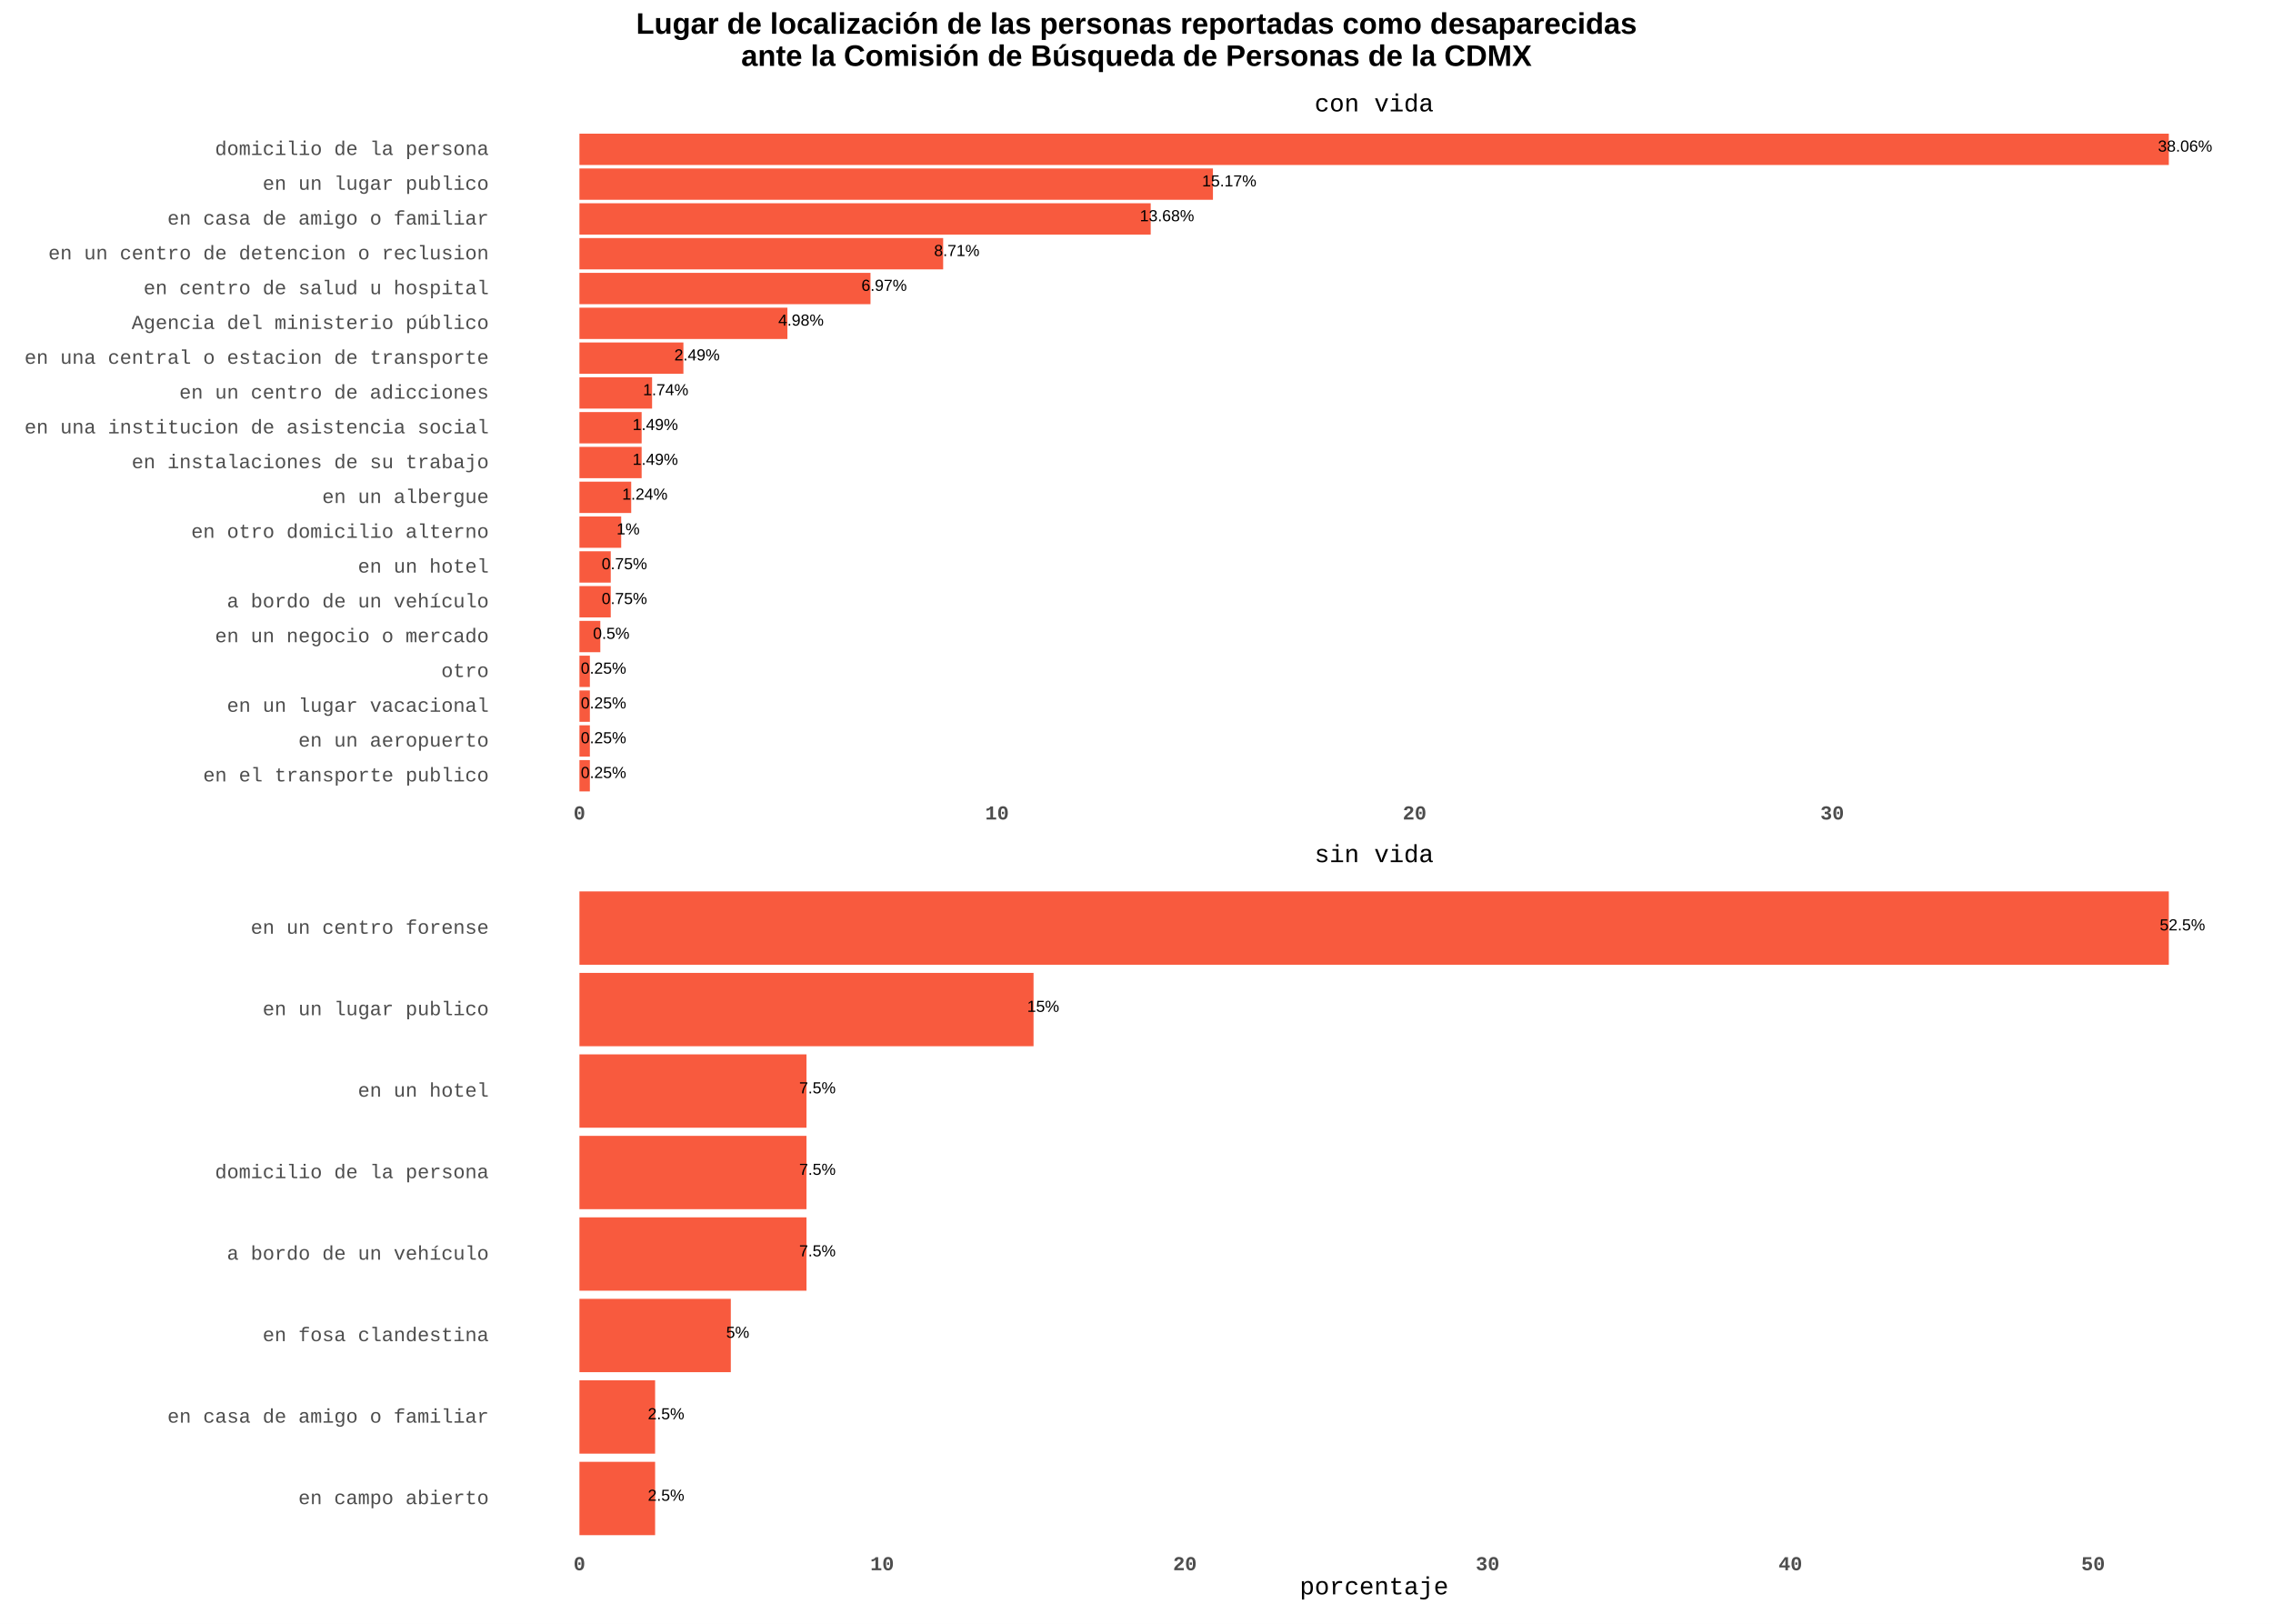
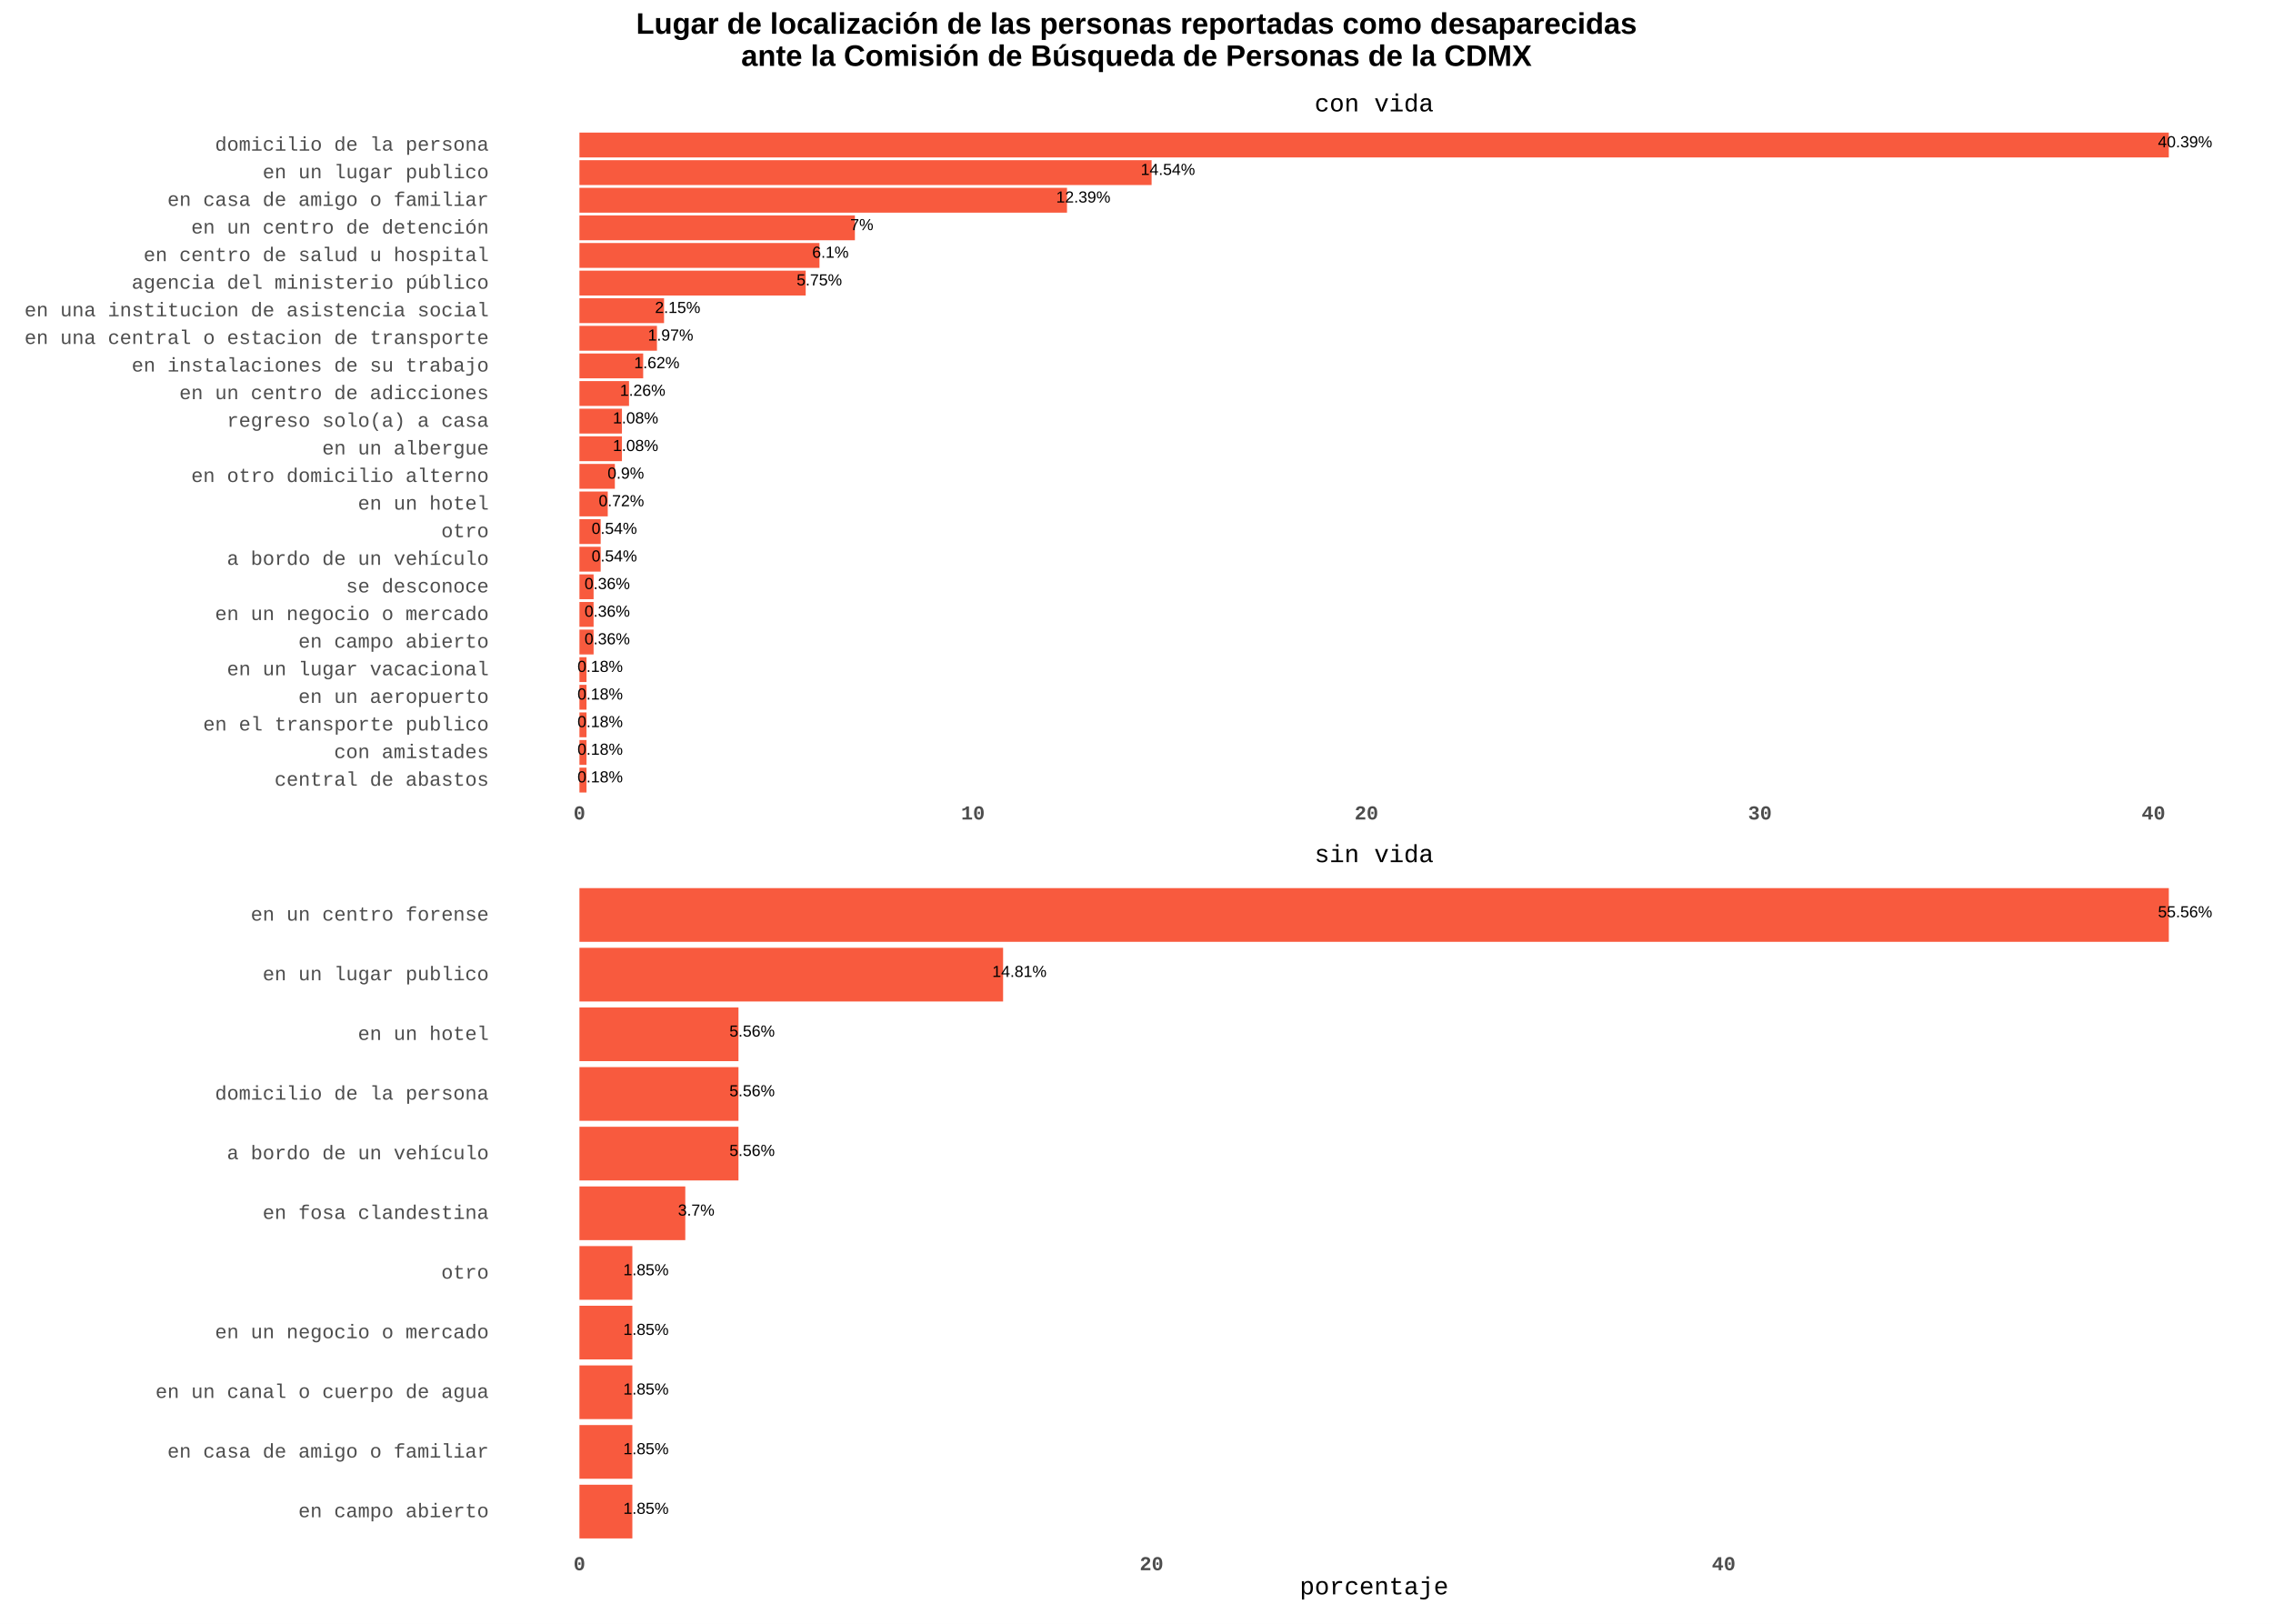
<svg xmlns="http://www.w3.org/2000/svg" class="svglite" width="1008.00pt" height="720.00pt" viewBox="0 0 1008.00 720.00">
  <defs>
    <style type="text/css">
    .svglite line, .svglite polyline, .svglite polygon, .svglite path, .svglite rect, .svglite circle {
      fill: none;
      stroke: #000000;
      stroke-linecap: round;
      stroke-linejoin: round;
      stroke-miterlimit: 10.00;
    }
  </style>
  </defs>
  <rect width="100%" height="100%" style="stroke: none; fill: none;" />
  <defs>
    <clipPath id="cpMC4wMHwxMDA4LjAwfDAuMDB8NzIwLjAw">
      <rect x="0.00" y="0.00" width="1008.00" height="720.00" />
    </clipPath>
  </defs>
  <g clip-path="url(#cpMC4wMHwxMDA4LjAwfDAuMDB8NzIwLjAw)">
    <rect x="0.00" y="0" width="1008.00" height="720.00" style="stroke-width: 1.07; stroke: #FFFFFF; fill: #FFFFFF;" />
  </g>
  <defs>
    <clipPath id="cpNS40OHwxMDAyLjUyfDM3LjYzfDM3MC41Mg==">
      <rect x="5.48" y="37.63" width="997.04" height="332.89" />
    </clipPath>
  </defs>
  <g clip-path="url(#cpNS40OHwxMDAyLjUyfDM3LjYzfDM3MC41Mg==)">
</g>
  <g clip-path="url(#cpMC4wMHwxMDA4LjAwfDAuMDB8NzIwLjAw)">
</g>
  <defs>
    <clipPath id="cpMjIxLjcyfDk5Ny4wNHw1Ni45NXwzNTMuMjQ=">
      <rect x="221.72" y="56.95" width="775.32" height="296.29" />
    </clipPath>
  </defs>
  <g clip-path="url(#cpMjIxLjcyfDk5Ny4wNHw1Ni45NXwzNTMuMjQ=)">
-     <rect x="256.96" y="259.88" width="13.89" height="13.89" style="stroke-width: 1.07; stroke: none; stroke-linecap: square; stroke-linejoin: miter; fill: #F85A3E;" />
-     <rect x="256.96" y="136.43" width="92.23" height="13.89" style="stroke-width: 1.07; stroke: none; stroke-linecap: square; stroke-linejoin: miter; fill: #F85A3E;" />
-     <rect x="256.96" y="59.27" width="704.84" height="13.89" style="stroke-width: 1.07; stroke: none; stroke-linecap: square; stroke-linejoin: miter; fill: #F85A3E;" />
-     <rect x="256.96" y="90.13" width="253.34" height="13.89" style="stroke-width: 1.07; stroke: none; stroke-linecap: square; stroke-linejoin: miter; fill: #F85A3E;" />
-     <rect x="256.96" y="120.99" width="129.08" height="13.89" style="stroke-width: 1.07; stroke: none; stroke-linecap: square; stroke-linejoin: miter; fill: #F85A3E;" />
-     <rect x="256.96" y="337.04" width="4.63" height="13.89" style="stroke-width: 1.07; stroke: none; stroke-linecap: square; stroke-linejoin: miter; fill: #F85A3E;" />
-     <rect x="256.96" y="198.15" width="27.59" height="13.89" style="stroke-width: 1.07; stroke: none; stroke-linecap: square; stroke-linejoin: miter; fill: #F85A3E;" />
-     <rect x="256.96" y="229.02" width="18.52" height="13.89" style="stroke-width: 1.07; stroke: none; stroke-linecap: square; stroke-linejoin: miter; fill: #F85A3E;" />
-     <rect x="256.96" y="321.61" width="4.63" height="13.89" style="stroke-width: 1.07; stroke: none; stroke-linecap: square; stroke-linejoin: miter; fill: #F85A3E;" />
-     <rect x="256.96" y="213.58" width="22.96" height="13.89" style="stroke-width: 1.07; stroke: none; stroke-linecap: square; stroke-linejoin: miter; fill: #F85A3E;" />
-     <rect x="256.96" y="167.29" width="32.22" height="13.89" style="stroke-width: 1.07; stroke: none; stroke-linecap: square; stroke-linejoin: miter; fill: #F85A3E;" />
-     <rect x="256.96" y="105.56" width="161.30" height="13.89" style="stroke-width: 1.07; stroke: none; stroke-linecap: square; stroke-linejoin: miter; fill: #F85A3E;" />
-     <rect x="256.96" y="244.45" width="13.89" height="13.89" style="stroke-width: 1.07; stroke: none; stroke-linecap: square; stroke-linejoin: miter; fill: #F85A3E;" />
-     <rect x="256.96" y="74.70" width="280.94" height="13.89" style="stroke-width: 1.07; stroke: none; stroke-linecap: square; stroke-linejoin: miter; fill: #F85A3E;" />
-     <rect x="256.96" y="306.17" width="4.63" height="13.89" style="stroke-width: 1.07; stroke: none; stroke-linecap: square; stroke-linejoin: miter; fill: #F85A3E;" />
-     <rect x="256.96" y="275.31" width="9.26" height="13.89" style="stroke-width: 1.07; stroke: none; stroke-linecap: square; stroke-linejoin: miter; fill: #F85A3E;" />
-     <rect x="256.96" y="151.86" width="46.11" height="13.89" style="stroke-width: 1.07; stroke: none; stroke-linecap: square; stroke-linejoin: miter; fill: #F85A3E;" />
-     <rect x="256.96" y="182.72" width="27.59" height="13.89" style="stroke-width: 1.07; stroke: none; stroke-linecap: square; stroke-linejoin: miter; fill: #F85A3E;" />
-     <rect x="256.96" y="290.74" width="4.63" height="13.89" style="stroke-width: 1.07; stroke: none; stroke-linecap: square; stroke-linejoin: miter; fill: #F85A3E;" />
-     <text x="266.82" y="267.84" style="font-size: 7.11px; font-family: Arial;" textLength="20.15px" lengthAdjust="spacingAndGlyphs">0.75%</text>
-     <text x="345.15" y="144.39" style="font-size: 7.11px; font-family: Arial;" textLength="20.15px" lengthAdjust="spacingAndGlyphs">4.98%</text>
-     <text x="956.98" y="67.23" style="font-size: 7.11px; font-family: Arial;" textLength="24.11px" lengthAdjust="spacingAndGlyphs">38.06%</text>
-     <text x="505.48" y="98.10" style="font-size: 7.11px; font-family: Arial;" textLength="24.11px" lengthAdjust="spacingAndGlyphs">13.68%</text>
-     <text x="382.01" y="128.96" style="font-size: 7.11px; font-family: Arial;" textLength="20.15px" lengthAdjust="spacingAndGlyphs">6.97%</text>
-     <text x="257.56" y="345.00" style="font-size: 7.11px; font-family: Arial;" textLength="20.15px" lengthAdjust="spacingAndGlyphs">0.25%</text>
-     <text x="280.52" y="206.12" style="font-size: 7.11px; font-family: Arial;" textLength="20.15px" lengthAdjust="spacingAndGlyphs">1.49%</text>
-     <text x="273.42" y="236.98" style="font-size: 7.11px; font-family: Arial;" textLength="10.27px" lengthAdjust="spacingAndGlyphs">1%</text>
-     <text x="257.56" y="329.57" style="font-size: 7.11px; font-family: Arial;" textLength="20.15px" lengthAdjust="spacingAndGlyphs">0.25%</text>
-     <text x="275.89" y="221.55" style="font-size: 7.11px; font-family: Arial;" textLength="20.15px" lengthAdjust="spacingAndGlyphs">1.24%</text>
-     <text x="285.15" y="175.25" style="font-size: 7.11px; font-family: Arial;" textLength="20.15px" lengthAdjust="spacingAndGlyphs">1.74%</text>
-     <text x="414.23" y="113.53" style="font-size: 7.11px; font-family: Arial;" textLength="20.15px" lengthAdjust="spacingAndGlyphs">8.71%</text>
-     <text x="266.82" y="252.41" style="font-size: 7.11px; font-family: Arial;" textLength="20.15px" lengthAdjust="spacingAndGlyphs">0.75%</text>
-     <text x="533.07" y="82.66" style="font-size: 7.11px; font-family: Arial;" textLength="24.11px" lengthAdjust="spacingAndGlyphs">15.17%</text>
-     <text x="257.56" y="314.14" style="font-size: 7.11px; font-family: Arial;" textLength="20.15px" lengthAdjust="spacingAndGlyphs">0.25%</text>
-     <text x="262.98" y="283.28" style="font-size: 7.11px; font-family: Arial;" textLength="16.20px" lengthAdjust="spacingAndGlyphs">0.5%</text>
-     <text x="299.04" y="159.82" style="font-size: 7.11px; font-family: Arial;" textLength="20.15px" lengthAdjust="spacingAndGlyphs">2.49%</text>
-     <text x="280.52" y="190.69" style="font-size: 7.11px; font-family: Arial;" textLength="20.15px" lengthAdjust="spacingAndGlyphs">1.49%</text>
-     <text x="257.56" y="298.71" style="font-size: 7.11px; font-family: Arial;" textLength="20.15px" lengthAdjust="spacingAndGlyphs">0.25%</text>
+     <rect x="256.96" y="242.44" width="9.42" height="11.02" style="stroke-width: 1.07; stroke: none; stroke-linecap: square; stroke-linejoin: miter; fill: #F85A3E;" />
+     <rect x="256.96" y="120.01" width="100.34" height="11.02" style="stroke-width: 1.07; stroke: none; stroke-linecap: square; stroke-linejoin: miter; fill: #F85A3E;" />
+     <rect x="256.96" y="340.39" width="3.14" height="11.02" style="stroke-width: 1.07; stroke: none; stroke-linecap: square; stroke-linejoin: miter; fill: #F85A3E;" />
+     <rect x="256.96" y="328.14" width="3.14" height="11.02" style="stroke-width: 1.07; stroke: none; stroke-linecap: square; stroke-linejoin: miter; fill: #F85A3E;" />
+     <rect x="256.96" y="58.79" width="704.84" height="11.02" style="stroke-width: 1.07; stroke: none; stroke-linecap: square; stroke-linejoin: miter; fill: #F85A3E;" />
+     <rect x="256.96" y="279.17" width="6.28" height="11.02" style="stroke-width: 1.07; stroke: none; stroke-linecap: square; stroke-linejoin: miter; fill: #F85A3E;" />
+     <rect x="256.96" y="83.28" width="216.22" height="11.02" style="stroke-width: 1.07; stroke: none; stroke-linecap: square; stroke-linejoin: miter; fill: #F85A3E;" />
+     <rect x="256.96" y="107.76" width="106.45" height="11.02" style="stroke-width: 1.07; stroke: none; stroke-linecap: square; stroke-linejoin: miter; fill: #F85A3E;" />
+     <rect x="256.96" y="315.90" width="3.14" height="11.02" style="stroke-width: 1.07; stroke: none; stroke-linecap: square; stroke-linejoin: miter; fill: #F85A3E;" />
+     <rect x="256.96" y="156.74" width="28.27" height="11.02" style="stroke-width: 1.07; stroke: none; stroke-linecap: square; stroke-linejoin: miter; fill: #F85A3E;" />
+     <rect x="256.96" y="205.71" width="15.71" height="11.02" style="stroke-width: 1.07; stroke: none; stroke-linecap: square; stroke-linejoin: miter; fill: #F85A3E;" />
+     <rect x="256.96" y="303.66" width="3.14" height="11.02" style="stroke-width: 1.07; stroke: none; stroke-linecap: square; stroke-linejoin: miter; fill: #F85A3E;" />
+     <rect x="256.96" y="193.47" width="18.85" height="11.02" style="stroke-width: 1.07; stroke: none; stroke-linecap: square; stroke-linejoin: miter; fill: #F85A3E;" />
+     <rect x="256.96" y="168.98" width="21.99" height="11.02" style="stroke-width: 1.07; stroke: none; stroke-linecap: square; stroke-linejoin: miter; fill: #F85A3E;" />
+     <rect x="256.96" y="95.52" width="122.16" height="11.02" style="stroke-width: 1.07; stroke: none; stroke-linecap: square; stroke-linejoin: miter; fill: #F85A3E;" />
+     <rect x="256.96" y="217.95" width="12.56" height="11.02" style="stroke-width: 1.07; stroke: none; stroke-linecap: square; stroke-linejoin: miter; fill: #F85A3E;" />
+     <rect x="256.96" y="71.03" width="253.74" height="11.02" style="stroke-width: 1.07; stroke: none; stroke-linecap: square; stroke-linejoin: miter; fill: #F85A3E;" />
+     <rect x="256.96" y="291.41" width="3.14" height="11.02" style="stroke-width: 1.07; stroke: none; stroke-linecap: square; stroke-linejoin: miter; fill: #F85A3E;" />
+     <rect x="256.96" y="266.93" width="6.28" height="11.02" style="stroke-width: 1.07; stroke: none; stroke-linecap: square; stroke-linejoin: miter; fill: #F85A3E;" />
+     <rect x="256.96" y="144.49" width="34.38" height="11.02" style="stroke-width: 1.07; stroke: none; stroke-linecap: square; stroke-linejoin: miter; fill: #F85A3E;" />
+     <rect x="256.96" y="132.25" width="37.52" height="11.02" style="stroke-width: 1.07; stroke: none; stroke-linecap: square; stroke-linejoin: miter; fill: #F85A3E;" />
+     <rect x="256.96" y="230.20" width="9.42" height="11.02" style="stroke-width: 1.07; stroke: none; stroke-linecap: square; stroke-linejoin: miter; fill: #F85A3E;" />
+     <rect x="256.96" y="181.22" width="18.85" height="11.02" style="stroke-width: 1.07; stroke: none; stroke-linecap: square; stroke-linejoin: miter; fill: #F85A3E;" />
+     <rect x="256.96" y="254.68" width="6.28" height="11.02" style="stroke-width: 1.07; stroke: none; stroke-linecap: square; stroke-linejoin: miter; fill: #F85A3E;" />
+     <text x="262.35" y="248.97" style="font-size: 7.11px; font-family: Arial;" textLength="20.15px" lengthAdjust="spacingAndGlyphs">0.54%</text>
+     <text x="353.27" y="126.54" style="font-size: 7.11px; font-family: Arial;" textLength="20.15px" lengthAdjust="spacingAndGlyphs">5.75%</text>
+     <text x="256.07" y="346.92" style="font-size: 7.11px; font-family: Arial;" textLength="20.15px" lengthAdjust="spacingAndGlyphs">0.18%</text>
+     <text x="256.07" y="334.67" style="font-size: 7.11px; font-family: Arial;" textLength="20.15px" lengthAdjust="spacingAndGlyphs">0.18%</text>
+     <text x="956.98" y="65.32" style="font-size: 7.11px; font-family: Arial;" textLength="24.11px" lengthAdjust="spacingAndGlyphs">40.39%</text>
+     <text x="259.21" y="285.70" style="font-size: 7.11px; font-family: Arial;" textLength="20.15px" lengthAdjust="spacingAndGlyphs">0.36%</text>
+     <text x="468.35" y="89.81" style="font-size: 7.11px; font-family: Arial;" textLength="24.11px" lengthAdjust="spacingAndGlyphs">12.39%</text>
+     <text x="360.17" y="114.29" style="font-size: 7.11px; font-family: Arial;" textLength="16.20px" lengthAdjust="spacingAndGlyphs">6.1%</text>
+     <text x="256.07" y="322.43" style="font-size: 7.11px; font-family: Arial;" textLength="20.15px" lengthAdjust="spacingAndGlyphs">0.18%</text>
+     <text x="281.20" y="163.27" style="font-size: 7.11px; font-family: Arial;" textLength="20.15px" lengthAdjust="spacingAndGlyphs">1.62%</text>
+     <text x="269.42" y="212.24" style="font-size: 7.11px; font-family: Arial;" textLength="16.20px" lengthAdjust="spacingAndGlyphs">0.9%</text>
+     <text x="256.07" y="310.19" style="font-size: 7.11px; font-family: Arial;" textLength="20.15px" lengthAdjust="spacingAndGlyphs">0.18%</text>
+     <text x="271.78" y="200.00" style="font-size: 7.11px; font-family: Arial;" textLength="20.15px" lengthAdjust="spacingAndGlyphs">1.08%</text>
+     <text x="274.92" y="175.51" style="font-size: 7.11px; font-family: Arial;" textLength="20.15px" lengthAdjust="spacingAndGlyphs">1.26%</text>
+     <text x="377.06" y="102.05" style="font-size: 7.11px; font-family: Arial;" textLength="10.27px" lengthAdjust="spacingAndGlyphs">7%</text>
+     <text x="265.49" y="224.48" style="font-size: 7.11px; font-family: Arial;" textLength="20.15px" lengthAdjust="spacingAndGlyphs">0.72%</text>
+     <text x="505.87" y="77.56" style="font-size: 7.11px; font-family: Arial;" textLength="24.11px" lengthAdjust="spacingAndGlyphs">14.54%</text>
+     <text x="256.07" y="297.94" style="font-size: 7.11px; font-family: Arial;" textLength="20.15px" lengthAdjust="spacingAndGlyphs">0.18%</text>
+     <text x="259.21" y="273.46" style="font-size: 7.11px; font-family: Arial;" textLength="20.15px" lengthAdjust="spacingAndGlyphs">0.36%</text>
+     <text x="287.31" y="151.02" style="font-size: 7.11px; font-family: Arial;" textLength="20.15px" lengthAdjust="spacingAndGlyphs">1.97%</text>
+     <text x="290.45" y="138.78" style="font-size: 7.11px; font-family: Arial;" textLength="20.15px" lengthAdjust="spacingAndGlyphs">2.15%</text>
+     <text x="262.35" y="236.73" style="font-size: 7.11px; font-family: Arial;" textLength="20.15px" lengthAdjust="spacingAndGlyphs">0.54%</text>
+     <text x="271.78" y="187.75" style="font-size: 7.11px; font-family: Arial;" textLength="20.15px" lengthAdjust="spacingAndGlyphs">1.08%</text>
+     <text x="259.21" y="261.21" style="font-size: 7.11px; font-family: Arial;" textLength="20.15px" lengthAdjust="spacingAndGlyphs">0.36%</text>
  </g>
  <g clip-path="url(#cpMC4wMHwxMDA4LjAwfDAuMDB8NzIwLjAw)">
-     <text x="216.79" y="346.50" text-anchor="end" style="font-size: 8.80px; fill: #4D4D4D; font-family: Courier New;" textLength="126.66px" lengthAdjust="spacingAndGlyphs">en el transporte publico</text>
-     <text x="216.79" y="331.06" text-anchor="end" style="font-size: 8.80px; fill: #4D4D4D; font-family: Courier New;" textLength="84.44px" lengthAdjust="spacingAndGlyphs">en un aeropuerto</text>
-     <text x="216.79" y="315.63" text-anchor="end" style="font-size: 8.80px; fill: #4D4D4D; font-family: Courier New;" textLength="116.11px" lengthAdjust="spacingAndGlyphs">en un lugar vacacional</text>
-     <text x="216.79" y="300.20" text-anchor="end" style="font-size: 8.80px; fill: #4D4D4D; font-family: Courier New;" textLength="21.11px" lengthAdjust="spacingAndGlyphs">otro</text>
-     <text x="216.79" y="284.77" text-anchor="end" style="font-size: 8.80px; fill: #4D4D4D; font-family: Courier New;" textLength="121.38px" lengthAdjust="spacingAndGlyphs">en un negocio o mercado</text>
-     <text x="216.79" y="269.34" text-anchor="end" style="font-size: 8.80px; fill: #4D4D4D; font-family: Courier New;" textLength="116.11px" lengthAdjust="spacingAndGlyphs">a bordo de un vehículo</text>
-     <text x="216.79" y="253.91" text-anchor="end" style="font-size: 8.80px; fill: #4D4D4D; font-family: Courier New;" textLength="58.05px" lengthAdjust="spacingAndGlyphs">en un hotel</text>
-     <text x="216.79" y="238.47" text-anchor="end" style="font-size: 8.80px; fill: #4D4D4D; font-family: Courier New;" textLength="131.94px" lengthAdjust="spacingAndGlyphs">en otro domicilio alterno</text>
-     <text x="216.79" y="223.04" text-anchor="end" style="font-size: 8.80px; fill: #4D4D4D; font-family: Courier New;" textLength="73.89px" lengthAdjust="spacingAndGlyphs">en un albergue</text>
-     <text x="216.79" y="207.61" text-anchor="end" style="font-size: 8.80px; fill: #4D4D4D; font-family: Courier New;" textLength="158.33px" lengthAdjust="spacingAndGlyphs">en instalaciones de su trabajo</text>
-     <text x="216.79" y="192.18" text-anchor="end" style="font-size: 8.80px; fill: #4D4D4D; font-family: Courier New;" textLength="205.83px" lengthAdjust="spacingAndGlyphs">en una institucion de asistencia social</text>
-     <text x="216.79" y="176.75" text-anchor="end" style="font-size: 8.80px; fill: #4D4D4D; font-family: Courier New;" textLength="137.22px" lengthAdjust="spacingAndGlyphs">en un centro de adicciones</text>
-     <text x="216.79" y="161.31" text-anchor="end" style="font-size: 8.80px; fill: #4D4D4D; font-family: Courier New;" textLength="205.83px" lengthAdjust="spacingAndGlyphs">en una central o estacion de transporte</text>
-     <text x="216.79" y="145.88" text-anchor="end" style="font-size: 8.80px; fill: #4D4D4D; font-family: Courier New;" textLength="158.33px" lengthAdjust="spacingAndGlyphs">Agencia del ministerio público</text>
-     <text x="216.79" y="130.45" text-anchor="end" style="font-size: 8.80px; fill: #4D4D4D; font-family: Courier New;" textLength="153.05px" lengthAdjust="spacingAndGlyphs">en centro de salud u hospital</text>
-     <text x="216.79" y="115.02" text-anchor="end" style="font-size: 8.80px; fill: #4D4D4D; font-family: Courier New;" textLength="195.27px" lengthAdjust="spacingAndGlyphs">en un centro de detencion o reclusion</text>
-     <text x="216.79" y="99.59" text-anchor="end" style="font-size: 8.80px; fill: #4D4D4D; font-family: Courier New;" textLength="142.50px" lengthAdjust="spacingAndGlyphs">en casa de amigo o familiar</text>
-     <text x="216.79" y="84.16" text-anchor="end" style="font-size: 8.80px; fill: #4D4D4D; font-family: Courier New;" textLength="100.27px" lengthAdjust="spacingAndGlyphs">en un lugar publico</text>
-     <text x="216.79" y="68.72" text-anchor="end" style="font-size: 8.80px; fill: #4D4D4D; font-family: Courier New;" textLength="121.38px" lengthAdjust="spacingAndGlyphs">domicilio de la persona</text>
+     <text x="216.79" y="348.41" text-anchor="end" style="font-size: 8.80px; fill: #4D4D4D; font-family: Courier New;" textLength="95.00px" lengthAdjust="spacingAndGlyphs">central de abastos</text>
+     <text x="216.79" y="336.16" text-anchor="end" style="font-size: 8.80px; fill: #4D4D4D; font-family: Courier New;" textLength="68.61px" lengthAdjust="spacingAndGlyphs">con amistades</text>
+     <text x="216.79" y="323.92" text-anchor="end" style="font-size: 8.80px; fill: #4D4D4D; font-family: Courier New;" textLength="126.66px" lengthAdjust="spacingAndGlyphs">en el transporte publico</text>
+     <text x="216.79" y="311.68" text-anchor="end" style="font-size: 8.80px; fill: #4D4D4D; font-family: Courier New;" textLength="84.44px" lengthAdjust="spacingAndGlyphs">en un aeropuerto</text>
+     <text x="216.79" y="299.43" text-anchor="end" style="font-size: 8.80px; fill: #4D4D4D; font-family: Courier New;" textLength="116.11px" lengthAdjust="spacingAndGlyphs">en un lugar vacacional</text>
+     <text x="216.79" y="287.19" text-anchor="end" style="font-size: 8.80px; fill: #4D4D4D; font-family: Courier New;" textLength="84.44px" lengthAdjust="spacingAndGlyphs">en campo abierto</text>
+     <text x="216.79" y="274.95" text-anchor="end" style="font-size: 8.80px; fill: #4D4D4D; font-family: Courier New;" textLength="121.38px" lengthAdjust="spacingAndGlyphs">en un negocio o mercado</text>
+     <text x="216.79" y="262.70" text-anchor="end" style="font-size: 8.80px; fill: #4D4D4D; font-family: Courier New;" textLength="63.33px" lengthAdjust="spacingAndGlyphs">se desconoce</text>
+     <text x="216.79" y="250.46" text-anchor="end" style="font-size: 8.80px; fill: #4D4D4D; font-family: Courier New;" textLength="116.11px" lengthAdjust="spacingAndGlyphs">a bordo de un vehículo</text>
+     <text x="216.79" y="238.22" text-anchor="end" style="font-size: 8.80px; fill: #4D4D4D; font-family: Courier New;" textLength="21.11px" lengthAdjust="spacingAndGlyphs">otro</text>
+     <text x="216.79" y="225.97" text-anchor="end" style="font-size: 8.80px; fill: #4D4D4D; font-family: Courier New;" textLength="58.05px" lengthAdjust="spacingAndGlyphs">en un hotel</text>
+     <text x="216.79" y="213.73" text-anchor="end" style="font-size: 8.80px; fill: #4D4D4D; font-family: Courier New;" textLength="131.94px" lengthAdjust="spacingAndGlyphs">en otro domicilio alterno</text>
+     <text x="216.79" y="201.49" text-anchor="end" style="font-size: 8.80px; fill: #4D4D4D; font-family: Courier New;" textLength="73.89px" lengthAdjust="spacingAndGlyphs">en un albergue</text>
+     <text x="216.79" y="189.24" text-anchor="end" style="font-size: 8.80px; fill: #4D4D4D; font-family: Courier New;" textLength="116.11px" lengthAdjust="spacingAndGlyphs">regreso solo(a) a casa</text>
+     <text x="216.79" y="177.00" text-anchor="end" style="font-size: 8.80px; fill: #4D4D4D; font-family: Courier New;" textLength="137.22px" lengthAdjust="spacingAndGlyphs">en un centro de adicciones</text>
+     <text x="216.79" y="164.76" text-anchor="end" style="font-size: 8.80px; fill: #4D4D4D; font-family: Courier New;" textLength="158.33px" lengthAdjust="spacingAndGlyphs">en instalaciones de su trabajo</text>
+     <text x="216.79" y="152.52" text-anchor="end" style="font-size: 8.80px; fill: #4D4D4D; font-family: Courier New;" textLength="205.83px" lengthAdjust="spacingAndGlyphs">en una central o estacion de transporte</text>
+     <text x="216.79" y="140.27" text-anchor="end" style="font-size: 8.80px; fill: #4D4D4D; font-family: Courier New;" textLength="205.83px" lengthAdjust="spacingAndGlyphs">en una institucion de asistencia social</text>
+     <text x="216.79" y="128.03" text-anchor="end" style="font-size: 8.80px; fill: #4D4D4D; font-family: Courier New;" textLength="158.33px" lengthAdjust="spacingAndGlyphs">agencia del ministerio público</text>
+     <text x="216.79" y="115.79" text-anchor="end" style="font-size: 8.80px; fill: #4D4D4D; font-family: Courier New;" textLength="153.05px" lengthAdjust="spacingAndGlyphs">en centro de salud u hospital</text>
+     <text x="216.79" y="103.54" text-anchor="end" style="font-size: 8.80px; fill: #4D4D4D; font-family: Courier New;" textLength="131.94px" lengthAdjust="spacingAndGlyphs">en un centro de detención</text>
+     <text x="216.79" y="91.30" text-anchor="end" style="font-size: 8.80px; fill: #4D4D4D; font-family: Courier New;" textLength="142.50px" lengthAdjust="spacingAndGlyphs">en casa de amigo o familiar</text>
+     <text x="216.79" y="79.06" text-anchor="end" style="font-size: 8.80px; fill: #4D4D4D; font-family: Courier New;" textLength="100.27px" lengthAdjust="spacingAndGlyphs">en un lugar publico</text>
+     <text x="216.79" y="66.81" text-anchor="end" style="font-size: 8.80px; fill: #4D4D4D; font-family: Courier New;" textLength="121.38px" lengthAdjust="spacingAndGlyphs">domicilio de la persona</text>
    <text x="256.96" y="363.39" text-anchor="middle" style="font-size: 8.80px; font-weight: bold; fill: #4D4D4D; font-family: Courier New;" textLength="5.28px" lengthAdjust="spacingAndGlyphs">0</text>
-     <text x="442.15" y="363.39" text-anchor="middle" style="font-size: 8.80px; font-weight: bold; fill: #4D4D4D; font-family: Courier New;" textLength="10.56px" lengthAdjust="spacingAndGlyphs">10</text>
-     <text x="627.34" y="363.39" text-anchor="middle" style="font-size: 8.80px; font-weight: bold; fill: #4D4D4D; font-family: Courier New;" textLength="10.56px" lengthAdjust="spacingAndGlyphs">20</text>
-     <text x="812.53" y="363.39" text-anchor="middle" style="font-size: 8.80px; font-weight: bold; fill: #4D4D4D; font-family: Courier New;" textLength="10.56px" lengthAdjust="spacingAndGlyphs">30</text>
+     <text x="431.47" y="363.39" text-anchor="middle" style="font-size: 8.80px; font-weight: bold; fill: #4D4D4D; font-family: Courier New;" textLength="10.56px" lengthAdjust="spacingAndGlyphs">10</text>
+     <text x="605.98" y="363.39" text-anchor="middle" style="font-size: 8.80px; font-weight: bold; fill: #4D4D4D; font-family: Courier New;" textLength="10.56px" lengthAdjust="spacingAndGlyphs">20</text>
+     <text x="780.48" y="363.39" text-anchor="middle" style="font-size: 8.80px; font-weight: bold; fill: #4D4D4D; font-family: Courier New;" textLength="10.56px" lengthAdjust="spacingAndGlyphs">30</text>
+     <text x="954.99" y="363.39" text-anchor="middle" style="font-size: 8.80px; font-weight: bold; fill: #4D4D4D; font-family: Courier New;" textLength="10.56px" lengthAdjust="spacingAndGlyphs">40</text>
    <text x="609.38" y="49.40" text-anchor="middle" style="font-size: 11.00px; font-family: Courier New;" textLength="52.82px" lengthAdjust="spacingAndGlyphs">con vida</text>
  </g>
  <defs>
    <clipPath id="cpNS40OHwxMDAyLjUyfDM3MC41Mnw3MTQuNTI=">
      <rect x="5.48" y="370.52" width="997.04" height="344.00" />
    </clipPath>
  </defs>
  <g clip-path="url(#cpNS40OHwxMDAyLjUyfDM3MC41Mnw3MTQuNTI=)">
</g>
  <g clip-path="url(#cpMC4wMHwxMDA4LjAwfDAuMDB8NzIwLjAw)">
</g>
  <defs>
    <clipPath id="cpMjIxLjcyfDk5Ny4wNHwzODkuODV8Njg2LjEz">
      <rect x="221.72" y="389.85" width="775.32" height="296.29" />
    </clipPath>
  </defs>
  <g clip-path="url(#cpMjIxLjcyfDk5Ny4wNHwzODkuODV8Njg2LjEz)">
-     <rect x="256.96" y="539.80" width="100.69" height="32.52" style="stroke-width: 1.07; stroke: none; stroke-linecap: square; stroke-linejoin: miter; fill: #F85A3E;" />
-     <rect x="256.96" y="503.66" width="100.69" height="32.52" style="stroke-width: 1.07; stroke: none; stroke-linecap: square; stroke-linejoin: miter; fill: #F85A3E;" />
-     <rect x="256.96" y="648.20" width="33.56" height="32.52" style="stroke-width: 1.07; stroke: none; stroke-linecap: square; stroke-linejoin: miter; fill: #F85A3E;" />
-     <rect x="256.96" y="612.06" width="33.56" height="32.52" style="stroke-width: 1.07; stroke: none; stroke-linecap: square; stroke-linejoin: miter; fill: #F85A3E;" />
-     <rect x="256.96" y="575.93" width="67.13" height="32.52" style="stroke-width: 1.07; stroke: none; stroke-linecap: square; stroke-linejoin: miter; fill: #F85A3E;" />
-     <rect x="256.96" y="395.27" width="704.84" height="32.52" style="stroke-width: 1.07; stroke: none; stroke-linecap: square; stroke-linejoin: miter; fill: #F85A3E;" />
-     <rect x="256.96" y="467.53" width="100.69" height="32.52" style="stroke-width: 1.07; stroke: none; stroke-linecap: square; stroke-linejoin: miter; fill: #F85A3E;" />
-     <rect x="256.96" y="431.40" width="201.38" height="32.52" style="stroke-width: 1.07; stroke: none; stroke-linecap: square; stroke-linejoin: miter; fill: #F85A3E;" />
-     <text x="354.41" y="557.08" style="font-size: 7.11px; font-family: Arial;" textLength="16.20px" lengthAdjust="spacingAndGlyphs">7.5%</text>
-     <text x="354.41" y="520.95" style="font-size: 7.11px; font-family: Arial;" textLength="16.20px" lengthAdjust="spacingAndGlyphs">7.5%</text>
-     <text x="287.28" y="665.48" style="font-size: 7.11px; font-family: Arial;" textLength="16.20px" lengthAdjust="spacingAndGlyphs">2.5%</text>
-     <text x="287.28" y="629.34" style="font-size: 7.11px; font-family: Arial;" textLength="16.20px" lengthAdjust="spacingAndGlyphs">2.5%</text>
-     <text x="322.03" y="593.21" style="font-size: 7.11px; font-family: Arial;" textLength="10.27px" lengthAdjust="spacingAndGlyphs">5%</text>
-     <text x="957.77" y="412.55" style="font-size: 7.11px; font-family: Arial;" textLength="20.15px" lengthAdjust="spacingAndGlyphs">52.5%</text>
-     <text x="354.41" y="484.81" style="font-size: 7.11px; font-family: Arial;" textLength="16.20px" lengthAdjust="spacingAndGlyphs">7.5%</text>
-     <text x="455.50" y="448.68" style="font-size: 7.11px; font-family: Arial;" textLength="14.23px" lengthAdjust="spacingAndGlyphs">15%</text>
+     <rect x="256.96" y="499.63" width="70.53" height="23.81" style="stroke-width: 1.07; stroke: none; stroke-linecap: square; stroke-linejoin: miter; fill: #F85A3E;" />
+     <rect x="256.96" y="473.18" width="70.53" height="23.81" style="stroke-width: 1.07; stroke: none; stroke-linecap: square; stroke-linejoin: miter; fill: #F85A3E;" />
+     <rect x="256.96" y="658.36" width="23.47" height="23.81" style="stroke-width: 1.07; stroke: none; stroke-linecap: square; stroke-linejoin: miter; fill: #F85A3E;" />
+     <rect x="256.96" y="631.90" width="23.47" height="23.81" style="stroke-width: 1.07; stroke: none; stroke-linecap: square; stroke-linejoin: miter; fill: #F85A3E;" />
+     <rect x="256.96" y="526.09" width="46.94" height="23.81" style="stroke-width: 1.07; stroke: none; stroke-linecap: square; stroke-linejoin: miter; fill: #F85A3E;" />
+     <rect x="256.96" y="605.45" width="23.47" height="23.81" style="stroke-width: 1.07; stroke: none; stroke-linecap: square; stroke-linejoin: miter; fill: #F85A3E;" />
+     <rect x="256.96" y="393.81" width="704.84" height="23.81" style="stroke-width: 1.07; stroke: none; stroke-linecap: square; stroke-linejoin: miter; fill: #F85A3E;" />
+     <rect x="256.96" y="446.72" width="70.53" height="23.81" style="stroke-width: 1.07; stroke: none; stroke-linecap: square; stroke-linejoin: miter; fill: #F85A3E;" />
+     <rect x="256.96" y="420.27" width="187.88" height="23.81" style="stroke-width: 1.07; stroke: none; stroke-linecap: square; stroke-linejoin: miter; fill: #F85A3E;" />
+     <rect x="256.96" y="578.99" width="23.47" height="23.81" style="stroke-width: 1.07; stroke: none; stroke-linecap: square; stroke-linejoin: miter; fill: #F85A3E;" />
+     <rect x="256.96" y="552.54" width="23.47" height="23.81" style="stroke-width: 1.07; stroke: none; stroke-linecap: square; stroke-linejoin: miter; fill: #F85A3E;" />
+     <text x="323.46" y="512.56" style="font-size: 7.11px; font-family: Arial;" textLength="20.15px" lengthAdjust="spacingAndGlyphs">5.56%</text>
+     <text x="323.46" y="486.10" style="font-size: 7.11px; font-family: Arial;" textLength="20.15px" lengthAdjust="spacingAndGlyphs">5.56%</text>
+     <text x="276.40" y="671.28" style="font-size: 7.11px; font-family: Arial;" textLength="20.15px" lengthAdjust="spacingAndGlyphs">1.85%</text>
+     <text x="276.40" y="644.83" style="font-size: 7.11px; font-family: Arial;" textLength="20.15px" lengthAdjust="spacingAndGlyphs">1.85%</text>
+     <text x="300.66" y="539.01" style="font-size: 7.11px; font-family: Arial;" textLength="16.20px" lengthAdjust="spacingAndGlyphs">3.7%</text>
+     <text x="276.40" y="618.37" style="font-size: 7.11px; font-family: Arial;" textLength="20.15px" lengthAdjust="spacingAndGlyphs">1.85%</text>
+     <text x="956.98" y="406.74" style="font-size: 7.11px; font-family: Arial;" textLength="24.11px" lengthAdjust="spacingAndGlyphs">55.56%</text>
+     <text x="323.46" y="459.65" style="font-size: 7.11px; font-family: Arial;" textLength="20.15px" lengthAdjust="spacingAndGlyphs">5.56%</text>
+     <text x="440.02" y="433.19" style="font-size: 7.11px; font-family: Arial;" textLength="24.11px" lengthAdjust="spacingAndGlyphs">14.81%</text>
+     <text x="276.40" y="591.92" style="font-size: 7.11px; font-family: Arial;" textLength="20.15px" lengthAdjust="spacingAndGlyphs">1.85%</text>
+     <text x="276.40" y="565.47" style="font-size: 7.11px; font-family: Arial;" textLength="20.15px" lengthAdjust="spacingAndGlyphs">1.85%</text>
  </g>
  <g clip-path="url(#cpMC4wMHwxMDA4LjAwfDAuMDB8NzIwLjAw)">
-     <text x="216.79" y="666.97" text-anchor="end" style="font-size: 8.80px; fill: #4D4D4D; font-family: Courier New;" textLength="84.44px" lengthAdjust="spacingAndGlyphs">en campo abierto</text>
-     <text x="216.79" y="630.84" text-anchor="end" style="font-size: 8.80px; fill: #4D4D4D; font-family: Courier New;" textLength="142.50px" lengthAdjust="spacingAndGlyphs">en casa de amigo o familiar</text>
-     <text x="216.79" y="594.70" text-anchor="end" style="font-size: 8.80px; fill: #4D4D4D; font-family: Courier New;" textLength="100.27px" lengthAdjust="spacingAndGlyphs">en fosa clandestina</text>
-     <text x="216.79" y="558.57" text-anchor="end" style="font-size: 8.80px; fill: #4D4D4D; font-family: Courier New;" textLength="116.11px" lengthAdjust="spacingAndGlyphs">a bordo de un vehículo</text>
-     <text x="216.79" y="522.44" text-anchor="end" style="font-size: 8.80px; fill: #4D4D4D; font-family: Courier New;" textLength="121.38px" lengthAdjust="spacingAndGlyphs">domicilio de la persona</text>
-     <text x="216.79" y="486.30" text-anchor="end" style="font-size: 8.80px; fill: #4D4D4D; font-family: Courier New;" textLength="58.05px" lengthAdjust="spacingAndGlyphs">en un hotel</text>
-     <text x="216.79" y="450.17" text-anchor="end" style="font-size: 8.80px; fill: #4D4D4D; font-family: Courier New;" textLength="100.27px" lengthAdjust="spacingAndGlyphs">en un lugar publico</text>
-     <text x="216.79" y="414.04" text-anchor="end" style="font-size: 8.80px; fill: #4D4D4D; font-family: Courier New;" textLength="105.55px" lengthAdjust="spacingAndGlyphs">en un centro forense</text>
+     <text x="216.79" y="672.77" text-anchor="end" style="font-size: 8.80px; fill: #4D4D4D; font-family: Courier New;" textLength="84.44px" lengthAdjust="spacingAndGlyphs">en campo abierto</text>
+     <text x="216.79" y="646.32" text-anchor="end" style="font-size: 8.80px; fill: #4D4D4D; font-family: Courier New;" textLength="142.50px" lengthAdjust="spacingAndGlyphs">en casa de amigo o familiar</text>
+     <text x="216.79" y="619.87" text-anchor="end" style="font-size: 8.80px; fill: #4D4D4D; font-family: Courier New;" textLength="147.77px" lengthAdjust="spacingAndGlyphs">en un canal o cuerpo de agua</text>
+     <text x="216.79" y="593.41" text-anchor="end" style="font-size: 8.80px; fill: #4D4D4D; font-family: Courier New;" textLength="121.38px" lengthAdjust="spacingAndGlyphs">en un negocio o mercado</text>
+     <text x="216.79" y="566.96" text-anchor="end" style="font-size: 8.80px; fill: #4D4D4D; font-family: Courier New;" textLength="21.11px" lengthAdjust="spacingAndGlyphs">otro</text>
+     <text x="216.79" y="540.50" text-anchor="end" style="font-size: 8.80px; fill: #4D4D4D; font-family: Courier New;" textLength="100.27px" lengthAdjust="spacingAndGlyphs">en fosa clandestina</text>
+     <text x="216.79" y="514.05" text-anchor="end" style="font-size: 8.80px; fill: #4D4D4D; font-family: Courier New;" textLength="116.11px" lengthAdjust="spacingAndGlyphs">a bordo de un vehículo</text>
+     <text x="216.79" y="487.59" text-anchor="end" style="font-size: 8.80px; fill: #4D4D4D; font-family: Courier New;" textLength="121.38px" lengthAdjust="spacingAndGlyphs">domicilio de la persona</text>
+     <text x="216.79" y="461.14" text-anchor="end" style="font-size: 8.80px; fill: #4D4D4D; font-family: Courier New;" textLength="58.05px" lengthAdjust="spacingAndGlyphs">en un hotel</text>
+     <text x="216.79" y="434.69" text-anchor="end" style="font-size: 8.80px; fill: #4D4D4D; font-family: Courier New;" textLength="100.27px" lengthAdjust="spacingAndGlyphs">en un lugar publico</text>
+     <text x="216.79" y="408.23" text-anchor="end" style="font-size: 8.80px; fill: #4D4D4D; font-family: Courier New;" textLength="105.55px" lengthAdjust="spacingAndGlyphs">en un centro forense</text>
    <text x="256.96" y="696.28" text-anchor="middle" style="font-size: 8.80px; font-weight: bold; fill: #4D4D4D; font-family: Courier New;" textLength="5.28px" lengthAdjust="spacingAndGlyphs">0</text>
-     <text x="391.21" y="696.28" text-anchor="middle" style="font-size: 8.80px; font-weight: bold; fill: #4D4D4D; font-family: Courier New;" textLength="10.56px" lengthAdjust="spacingAndGlyphs">10</text>
-     <text x="525.47" y="696.28" text-anchor="middle" style="font-size: 8.80px; font-weight: bold; fill: #4D4D4D; font-family: Courier New;" textLength="10.56px" lengthAdjust="spacingAndGlyphs">20</text>
-     <text x="659.72" y="696.28" text-anchor="middle" style="font-size: 8.80px; font-weight: bold; fill: #4D4D4D; font-family: Courier New;" textLength="10.56px" lengthAdjust="spacingAndGlyphs">30</text>
-     <text x="793.98" y="696.28" text-anchor="middle" style="font-size: 8.80px; font-weight: bold; fill: #4D4D4D; font-family: Courier New;" textLength="10.56px" lengthAdjust="spacingAndGlyphs">40</text>
-     <text x="928.24" y="696.28" text-anchor="middle" style="font-size: 8.80px; font-weight: bold; fill: #4D4D4D; font-family: Courier New;" textLength="10.56px" lengthAdjust="spacingAndGlyphs">50</text>
+     <text x="510.68" y="696.28" text-anchor="middle" style="font-size: 8.80px; font-weight: bold; fill: #4D4D4D; font-family: Courier New;" textLength="10.56px" lengthAdjust="spacingAndGlyphs">20</text>
+     <text x="764.40" y="696.28" text-anchor="middle" style="font-size: 8.80px; font-weight: bold; fill: #4D4D4D; font-family: Courier New;" textLength="10.56px" lengthAdjust="spacingAndGlyphs">40</text>
    <text x="609.38" y="706.97" text-anchor="middle" style="font-size: 11.00px; font-family: Courier New;" textLength="66.02px" lengthAdjust="spacingAndGlyphs">porcentaje</text>
    <text x="609.38" y="382.29" text-anchor="middle" style="font-size: 11.00px; font-family: Courier New;" textLength="52.82px" lengthAdjust="spacingAndGlyphs">sin vida</text>
    <text x="504.00" y="14.98" text-anchor="middle" style="font-size: 13.20px; font-weight: bold; font-family: Arial;" textLength="447.19px" lengthAdjust="spacingAndGlyphs">Lugar de localización de las personas reportadas como desaparecidas </text>
    <text x="504.00" y="29.23" text-anchor="middle" style="font-size: 13.20px; font-weight: bold; font-family: Arial;" textLength="354.04px" lengthAdjust="spacingAndGlyphs"> ante la Comisión de Búsqueda de Personas de la CDMX</text>
  </g>
</svg>
